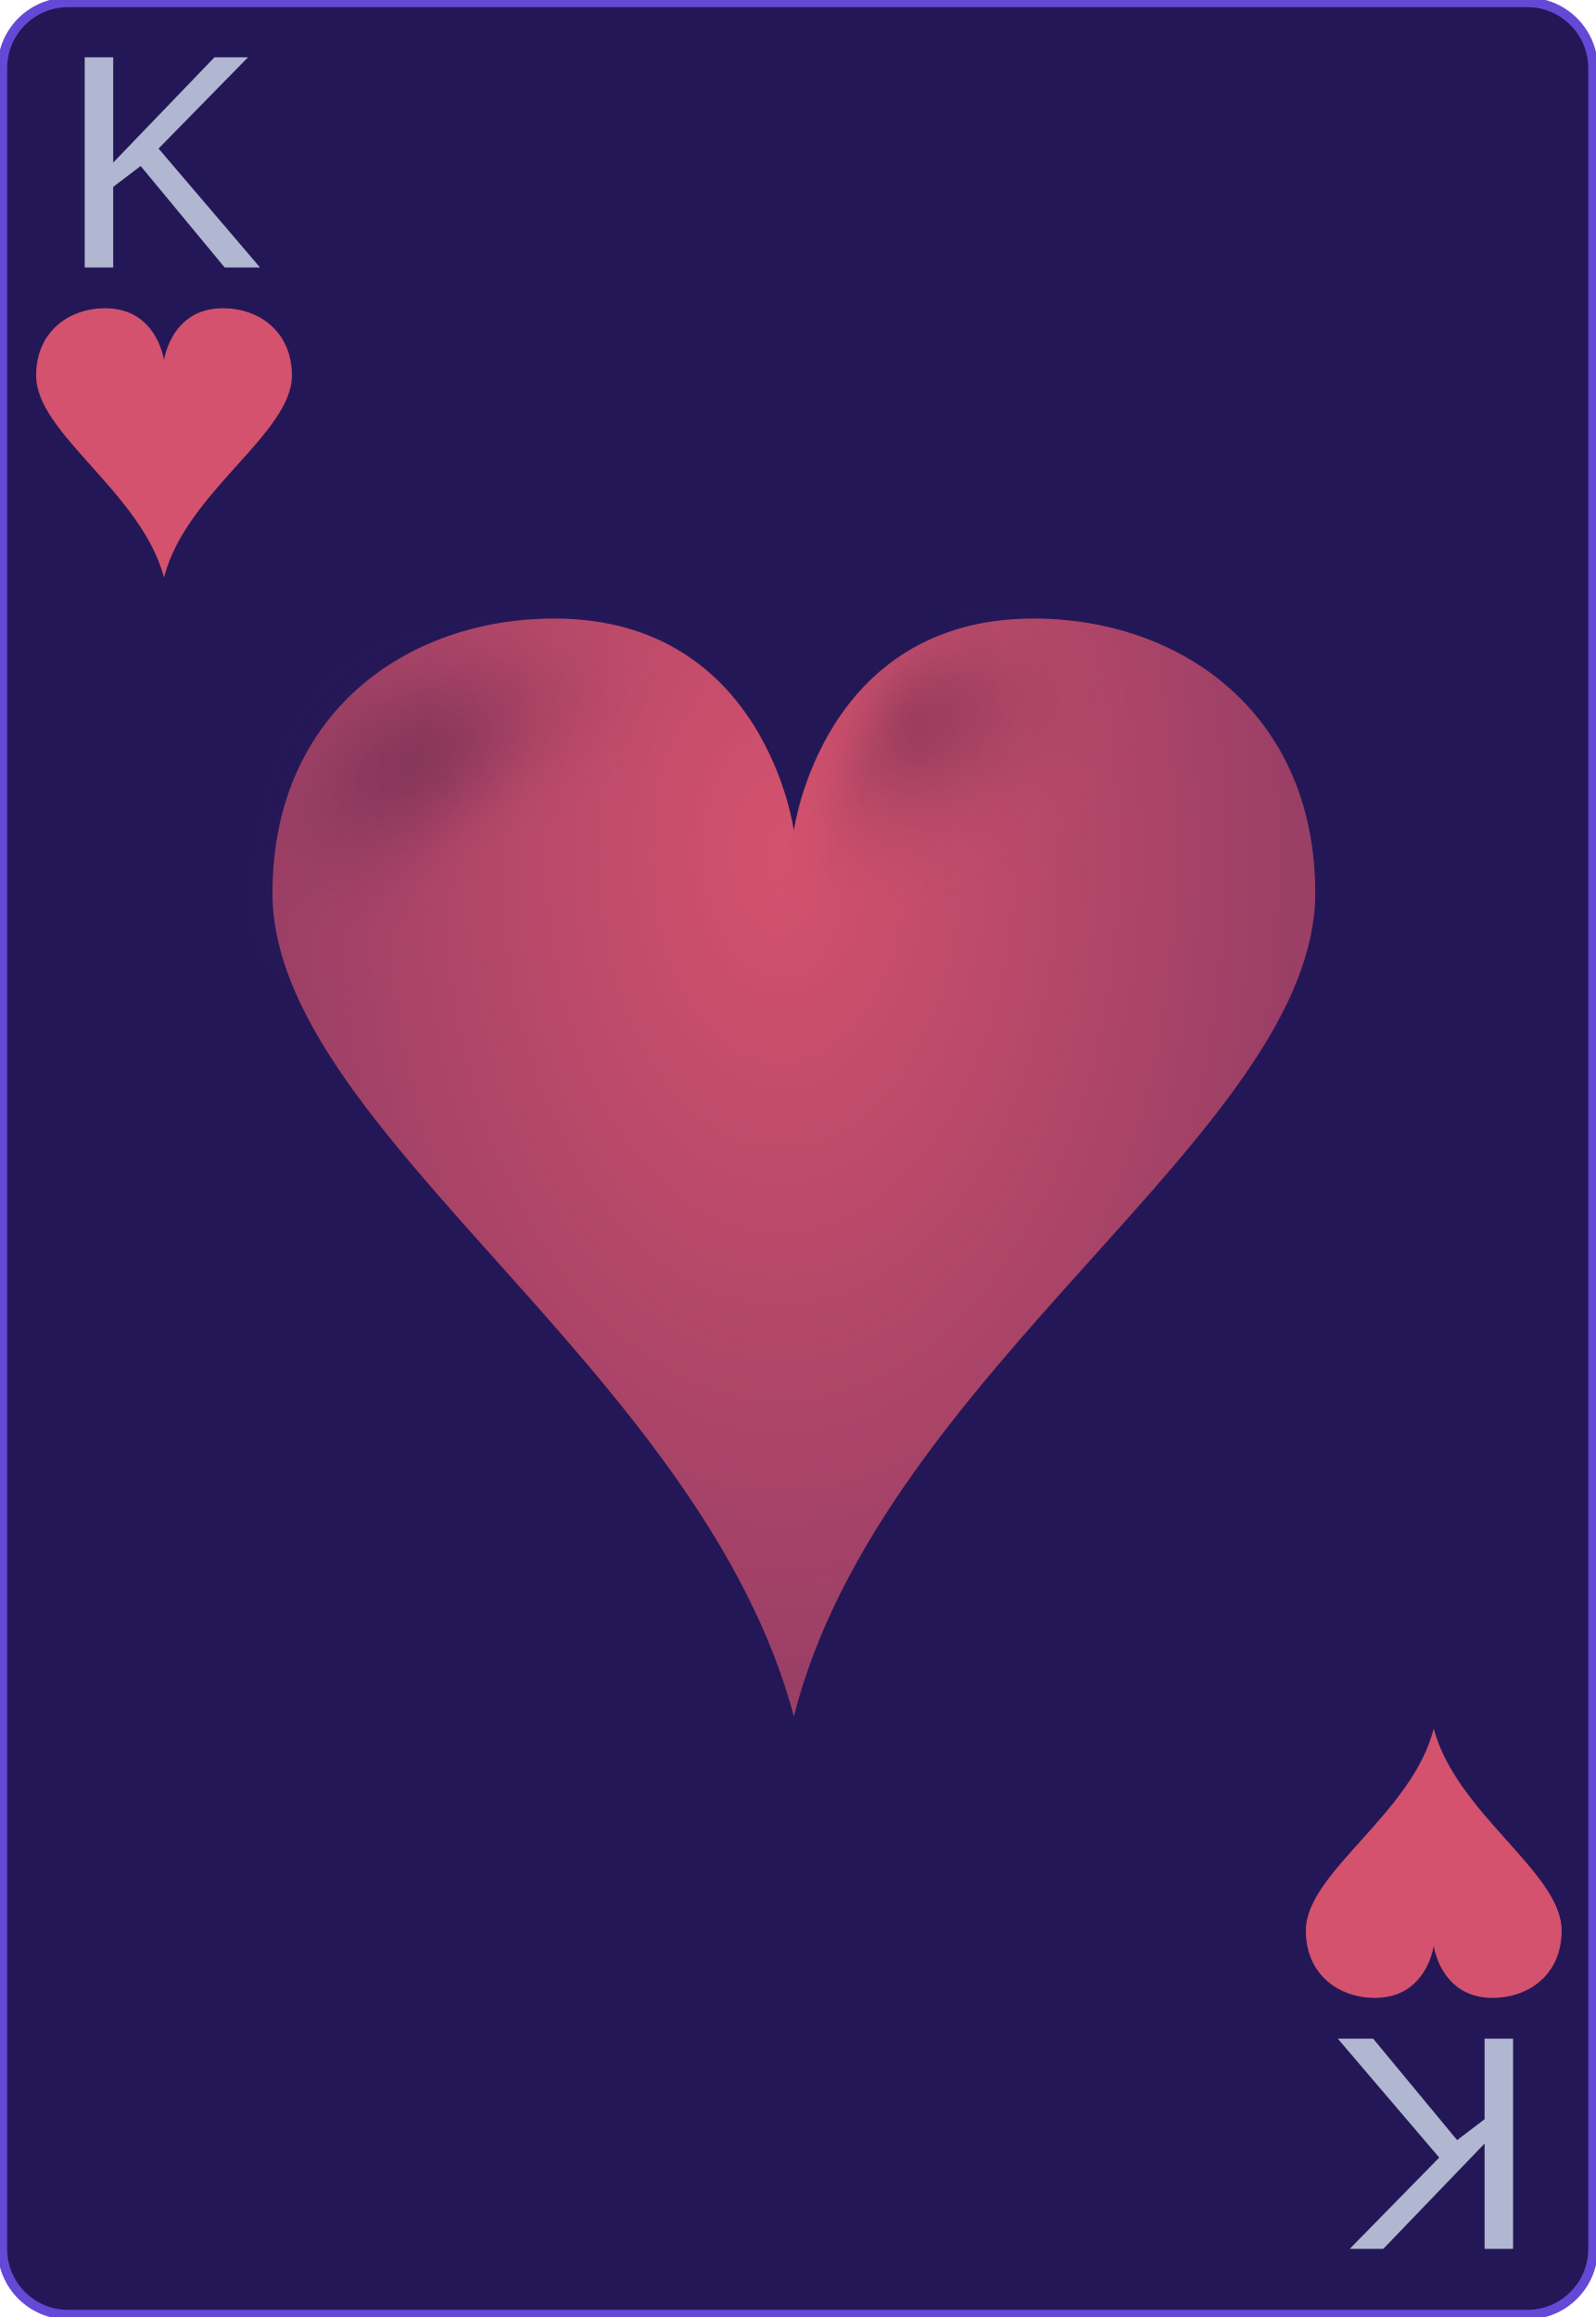
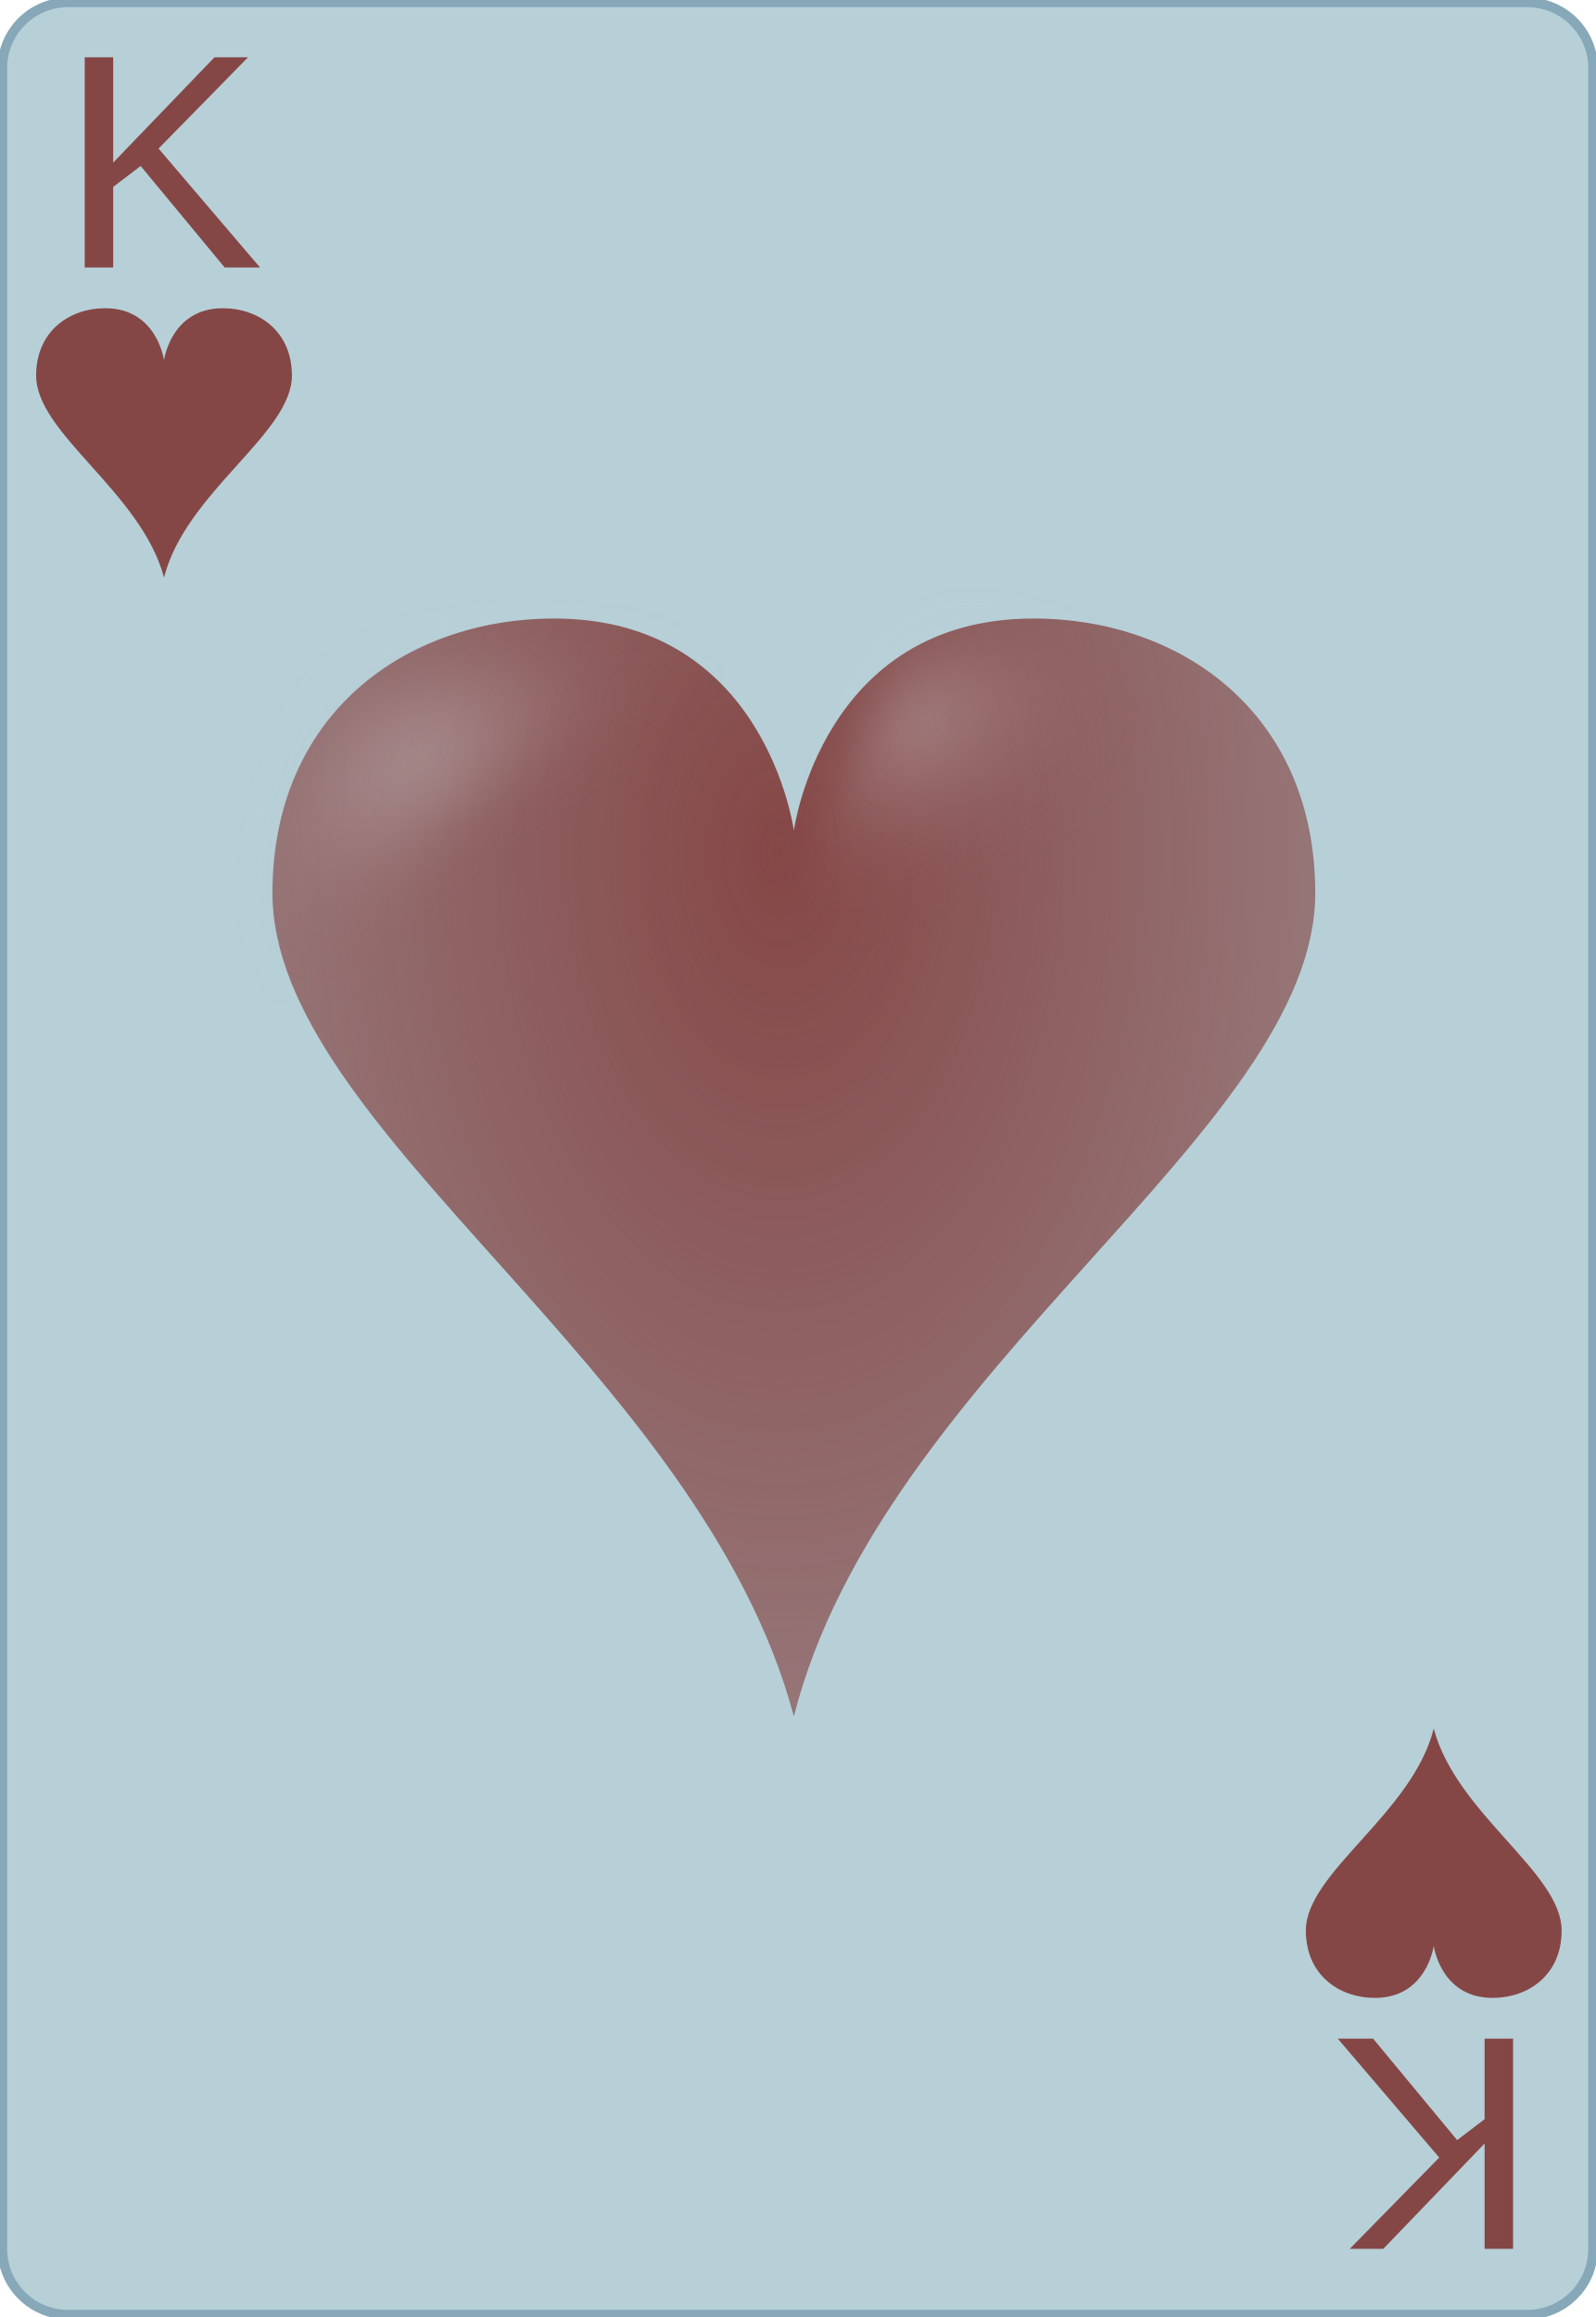
- <svg xmlns="http://www.w3.org/2000/svg" xmlns:xlink="http://www.w3.org/1999/xlink" width="167.087pt" height="242.667pt" viewBox="0 0 167.087 242.667" id="svg2" version="1.1" fill="#d4526d">
+ <svg xmlns="http://www.w3.org/2000/svg" xmlns:xlink="http://www.w3.org/1999/xlink" width="167.087pt" height="242.667pt" viewBox="0 0 167.087 242.667" id="svg2" version="1.1" fill="#854746">
  <defs id="defs41">
    <radialGradient xlink:href="#linearGradient3773" id="radialGradient3781" cx="-0.158" cy="-8.835" fx="-0.158" fy="-8.835" r="8" gradientTransform="matrix(-1.584269,-0.02349808,0.03071979,-2.477574,-0.2485638,-26.71351)" gradientUnits="userSpaceOnUse" />
    <linearGradient id="linearGradient3773">
-       <stop style="stop-color:#d4526d;stop-opacity:1;" offset="0" id="stop3775" />
-       <stop style="stop-color:#d4526d;stop-opacity:0.649;" offset="1" id="stop3777" />
+       <stop style="stop-color:#854746;stop-opacity:1;" offset="0" id="stop3775" />
+       <stop style="stop-color:#854746;stop-opacity:0.649;" offset="1" id="stop3777" />
    </linearGradient>
    <radialGradient xlink:href="#linearGradient3773" id="radialGradient3957" cx="-0.158" cy="-8.835" fx="-0.158" fy="-8.835" r="8" gradientTransform="matrix(-1.584269,-0.02349808,0.03071979,-2.477574,-0.2485638,-26.71351)" gradientUnits="userSpaceOnUse" />
    <linearGradient id="linearGradient3959">
-       <stop style="stop-color:#d4526d;stop-opacity:1;" offset="0" id="stop3961" />
-       <stop style="stop-color:#d4526d;stop-opacity:0.649;" offset="1" id="stop3963" />
+       <stop style="stop-color:#854746;stop-opacity:1;" offset="0" id="stop3961" />
+       <stop style="stop-color:#854746;stop-opacity:0.649;" offset="1" id="stop3963" />
    </linearGradient>
    <radialGradient r="81.903" fy="509.476" fx="168.025" cy="509.476" cx="168.025" gradientTransform="matrix(1.25656,-0.7774064,0.3366382,0.5361257,-221.2021,359.2426)" gradientUnits="userSpaceOnUse" id="radialGradient3975" xlink:href="#linearGradient3784-4" />
    <linearGradient id="linearGradient3784-4">
-       <stop style="stop-color:#0e0930;stop-opacity:0.435;" offset="0" id="stop3786-8" />
-       <stop style="stop-color:#d4526d;stop-opacity:0;" offset="1" id="stop3788-6" />
+       <stop style="stop-color:#e1ebee;stop-opacity:0.435;" offset="0" id="stop3786-8" />
+       <stop style="stop-color:#854746;stop-opacity:0;" offset="1" id="stop3788-6" />
    </linearGradient>
    <radialGradient xlink:href="#linearGradient3784-4-5" id="radialGradient3929" gradientUnits="userSpaceOnUse" gradientTransform="matrix(1.25656,-0.7774064,0.3366382,0.5361257,-221.2021,359.2426)" cx="168.025" cy="509.476" fx="168.025" fy="509.476" r="81.903" />
    <linearGradient id="linearGradient3784-4-5">
-       <stop style="stop-color:#0e0930;stop-opacity:0.489;" offset="0" id="stop3786-8-0" />
-       <stop style="stop-color:#d4526d;stop-opacity:0;" offset="1" id="stop3788-6-3" />
+       <stop style="stop-color:#e1ebee;stop-opacity:0.489;" offset="0" id="stop3786-8-0" />
+       <stop style="stop-color:#854746;stop-opacity:0;" offset="1" id="stop3788-6-3" />
    </linearGradient>
    <radialGradient xlink:href="#linearGradient3784-4-1" id="radialGradient3927" gradientUnits="userSpaceOnUse" gradientTransform="matrix(1.25656,-0.7774064,0.3366382,0.5361257,-221.2021,359.2426)" cx="168.025" cy="509.476" fx="168.025" fy="509.476" r="81.903" />
    <linearGradient id="linearGradient3784-4-1">
-       <stop style="stop-color:#0e0930;stop-opacity:0.237;" offset="0" id="stop3786-8-03" />
-       <stop style="stop-color:#d4526d;stop-opacity:0;" offset="1" id="stop3788-6-6" />
+       <stop style="stop-color:#e1ebee;stop-opacity:0.237;" offset="0" id="stop3786-8-03" />
+       <stop style="stop-color:#854746;stop-opacity:0;" offset="1" id="stop3788-6-6" />
    </linearGradient>
    <radialGradient xlink:href="#linearGradient3768" id="radialGradient3776" cx="-0.206" cy="-4.579" fx="-0.206" fy="-4.579" r="8" gradientTransform="matrix(-1,0,0,-1.720176,-0.4120407,-13.02719)" gradientUnits="userSpaceOnUse" />
    <linearGradient id="linearGradient3768">
-       <stop style="stop-color:#d4526d;stop-opacity:1;" offset="0" id="stop3770" />
-       <stop style="stop-color:#d4526d;stop-opacity:0.672;" offset="1" id="stop3772" />
+       <stop style="stop-color:#854746;stop-opacity:1;" offset="0" id="stop3770" />
+       <stop style="stop-color:#854746;stop-opacity:0.672;" offset="1" id="stop3772" />
    </linearGradient>
    <radialGradient r="81.903" fy="511.223" fx="171.487" cy="511.223" cx="171.487" gradientTransform="matrix(1.152989,-0.6739155,0.3948202,0.6754904,-233.6326,270.4008)" gradientUnits="userSpaceOnUse" id="radialGradient4013" xlink:href="#linearGradient3784-4-6" />
    <linearGradient id="linearGradient3784-4-6">
-       <stop style="stop-color:#0e0930;stop-opacity:0.313;" offset="0" id="stop3786-8-8" />
-       <stop style="stop-color:#d4526d;stop-opacity:0;" offset="1" id="stop3788-6-8" />
+       <stop style="stop-color:#e1ebee;stop-opacity:0.313;" offset="0" id="stop3786-8-8" />
+       <stop style="stop-color:#854746;stop-opacity:0;" offset="1" id="stop3788-6-8" />
    </linearGradient>
    <filter color-interpolation-filters="sRGB" id="filter3834-6" x="-0.139" width="1.279" y="-0.162" height="1.325">
      <feGaussianBlur stdDeviation="9.511" id="feGaussianBlur3836-6" />
    </filter>
    <radialGradient r="81.903" fy="492.632" fx="159.354" cy="492.632" cx="159.354" gradientTransform="matrix(1.089478,-0.715138,0.4464527,0.6562658,-244.9333,290.9185)" gradientUnits="userSpaceOnUse" id="radialGradient4013-8" xlink:href="#linearGradient3784-4-2" />
    <linearGradient id="linearGradient3784-4-2">
-       <stop style="stop-color:#0e0930;stop-opacity:0.29;" offset="0" id="stop3786-8-1" />
-       <stop style="stop-color:#d4526d;stop-opacity:0;" offset="1" id="stop3788-6-5" />
+       <stop style="stop-color:#e1ebee;stop-opacity:0.29;" offset="0" id="stop3786-8-1" />
+       <stop style="stop-color:#854746;stop-opacity:0;" offset="1" id="stop3788-6-5" />
    </linearGradient>
    <filter color-interpolation-filters="sRGB" id="filter3834-6-3" x="-0.139" width="1.279" y="-0.162" height="1.325">
      <feGaussianBlur stdDeviation="9.511" id="feGaussianBlur3836-6-3" />
    </filter>
    <radialGradient r="81.903" fy="492.632" fx="159.354" cy="492.632" cx="159.354" gradientTransform="matrix(1.089478,-0.715138,0.4464527,0.6562658,-244.9333,290.9185)" gradientUnits="userSpaceOnUse" id="radialGradient3073" xlink:href="#linearGradient3784-4-2" />
  </defs>
-   <g id="Layer_x0020_1" style="fill-rule:nonzero;clip-rule:nonzero;stroke:#d4526d;stroke-miterlimit:4;">
-     <path style="fill:#231757;stroke-width:0.5;;stroke:#6449d7;stroke-width:1;" d="M166.837,235.548c0,3.777-3.087,6.869-6.871,6.869H7.111c-3.775,0-6.861-3.092-6.861-6.869V7.12C0.25,3.343,3.336,0.25,7.111,0.25h152.855    c3.784,0,6.871,3.093,6.871,6.87v228.428z" id="path5" />
+   <g id="Layer_x0020_1" style="fill-rule:nonzero;clip-rule:nonzero;stroke:#854746;stroke-miterlimit:4;">
+     <path style="fill:#b7d0d8;stroke-width:0.5;;stroke:#86a8b8;stroke-width:1;" d="M166.837,235.548c0,3.777-3.087,6.869-6.871,6.869H7.111c-3.775,0-6.861-3.092-6.861-6.869V7.12C0.25,3.343,3.336,0.25,7.111,0.25h152.855    c3.784,0,6.871,3.093,6.871,6.87v228.428z" id="path5" />
    <g style="stroke:none;" id="g7">
      <g id="g9">

			</g>
    </g>
    <g id="g15">

		</g>
    <g id="g19">

		</g>
    <g style="stroke:none;" id="g23">
      <g id="g25">

			</g>
    </g>
    <g style="stroke:none;" id="g31">
      <g id="g33">

			</g>
    </g>
  </g>
-   <text style="font-size:32px;font-style:normal;font-weight:normal;line-height:125%;letter-spacing:0px;word-spacing:0px;fill:#b1b7d0;fill-opacity:1;stroke:none;font-family:Bitstream Vera Sans" x="6.246" y="28.013" id="text3788" fill="#b1b7d0">
-     <tspan id="tspan3790" x="6.246" y="28.013" style="font-style:normal;font-variant:normal;font-weight:normal;font-stretch:normal;fill:#b1b7d0;fill-opacity:1;font-family:Arial;-inkscape-font-specification:Arial" fill="#b1b7d0">K</tspan>
+   <text style="font-size:32px;font-style:normal;font-weight:normal;line-height:125%;letter-spacing:0px;word-spacing:0px;fill:#854746;fill-opacity:1;stroke:none;font-family:Bitstream Vera Sans" x="6.246" y="28.013" id="text3788" fill="#854746">
+     <tspan id="tspan3790" x="6.246" y="28.013" style="font-style:normal;font-variant:normal;font-weight:normal;font-stretch:normal;fill:#854746;fill-opacity:1;font-family:Arial;-inkscape-font-specification:Arial" fill="#854746">K</tspan>
  </text>
  <g transform="matrix(0.1968698,0,0,0.1968698,11.54991,16.86967)" id="g3036">
    <g style="stroke:none" id="layer1-9" transform="matrix(34.67063,0,0,32.44841,363.6508,535.3979)">
      <path d="M 3.676,-9 C 0.433,-9 0,-5.523 0,-5.523 0,-5.523 -0.433,-9 -3.676,-9 -5.946,-9 -8,-7.441 -8,-4.5 -8,-0.614 -1.421,3.294 0,9 1.352,3.299 8,-0.614 8,-4.5 8,-7.441 5.946,-9 3.676,-9 z" id="hl" style="fill:url(#radialGradient3776);fill-opacity:1;stroke:none" />
    </g>
    <path transform="matrix(1.484247,0,0,1.537104,-80.68896,-450.5936)" id="path3762-6-4" d="m 117.301,604.266 c 0,0 -8.068,-94.95 22.857,-122.857 34.761,-31.369 140,-11.429 140,-11.429 0,0 -71.54,24.838 -100,48.571 -27.21,22.692 -62.857,85.714 -62.857,85.714 z" style="fill:url(#radialGradient4013);fill-opacity:1;stroke:none;filter:url(#filter3834-6)" />
    <path transform="matrix(1.153293,0.3378255,-0.3292825,1.401643,422.9377,-451.9048)" id="path3762-6-2-3" d="m 117.301,604.266 c 0,0 -8.068,-94.95 22.857,-122.857 34.761,-31.369 140,-11.429 140,-11.429 0,0 -63.093,37.071 -91.553,60.804 -27.21,22.692 -71.305,73.481 -71.305,73.481 z" style="fill:url(#radialGradient3073);fill-opacity:1;stroke:none;filter:url(#filter3834-6-3)" />
  </g>
-   <g transform="matrix(1.674307,0,0,1.566992,17.17751,46.38532)" id="layer1-9-6" style="fill:#d4526d;fill-opacity:1">
-     <path style="fill:#d4526d;fill-opacity:1" id="hl-8" d="M 3.676,-9 C 0.433,-9 0,-5.523 0,-5.523 0,-5.523 -0.433,-9 -3.676,-9 -5.946,-9 -8,-7.441 -8,-4.5 -8,-0.614 -1.421,3.294 0,9 1.352,3.299 8,-0.614 8,-4.5 8,-7.441 5.946,-9 3.676,-9 z" />
+   <g transform="matrix(1.674307,0,0,1.566992,17.17751,46.38532)" id="layer1-9-6" style="fill:#854746;fill-opacity:1">
+     <path style="fill:#854746;fill-opacity:1" id="hl-8" d="M 3.676,-9 C 0.433,-9 0,-5.523 0,-5.523 0,-5.523 -0.433,-9 -3.676,-9 -5.946,-9 -8,-7.441 -8,-4.5 -8,-0.614 -1.421,3.294 0,9 1.352,3.299 8,-0.614 8,-4.5 8,-7.441 5.946,-9 3.676,-9 z" />
  </g>
-   <text style="font-size:32px;font-style:normal;font-weight:normal;line-height:125%;letter-spacing:0px;word-spacing:0px;fill:#b1b7d0;fill-opacity:1;stroke:none;font-family:Bitstream Vera Sans" x="-161.088" y="-213.515" id="text3788-4" transform="scale(-1,-1)" fill="#b1b7d0">
-     <tspan id="tspan3790-3" x="-161.088" y="-213.515" style="font-style:normal;font-variant:normal;font-weight:normal;font-stretch:normal;fill:#b1b7d0;fill-opacity:1;font-family:Arial;-inkscape-font-specification:Arial" fill="#b1b7d0">K</tspan>
+   <text style="font-size:32px;font-style:normal;font-weight:normal;line-height:125%;letter-spacing:0px;word-spacing:0px;fill:#854746;fill-opacity:1;stroke:none;font-family:Bitstream Vera Sans" x="-161.088" y="-213.515" id="text3788-4" transform="scale(-1,-1)" fill="#854746">
+     <tspan id="tspan3790-3" x="-161.088" y="-213.515" style="font-style:normal;font-variant:normal;font-weight:normal;font-stretch:normal;fill:#854746;fill-opacity:1;font-family:Arial;-inkscape-font-specification:Arial" fill="#854746">K</tspan>
  </text>
-   <g transform="matrix(-1.674307,0,0,-1.566992,150.156,195.1431)" id="layer1-9-6-5" style="fill:#d4526d;fill-opacity:1">
-     <path style="fill:#d4526d;fill-opacity:1" id="hl-8-1" d="M 3.676,-9 C 0.433,-9 0,-5.523 0,-5.523 0,-5.523 -0.433,-9 -3.676,-9 -5.946,-9 -8,-7.441 -8,-4.5 -8,-0.614 -1.421,3.294 0,9 1.352,3.299 8,-0.614 8,-4.5 8,-7.441 5.946,-9 3.676,-9 z" />
+   <g transform="matrix(-1.674307,0,0,-1.566992,150.156,195.1431)" id="layer1-9-6-5" style="fill:#854746;fill-opacity:1">
+     <path style="fill:#854746;fill-opacity:1" id="hl-8-1" d="M 3.676,-9 C 0.433,-9 0,-5.523 0,-5.523 0,-5.523 -0.433,-9 -3.676,-9 -5.946,-9 -8,-7.441 -8,-4.5 -8,-0.614 -1.421,3.294 0,9 1.352,3.299 8,-0.614 8,-4.5 8,-7.441 5.946,-9 3.676,-9 z" />
  </g>
</svg>
